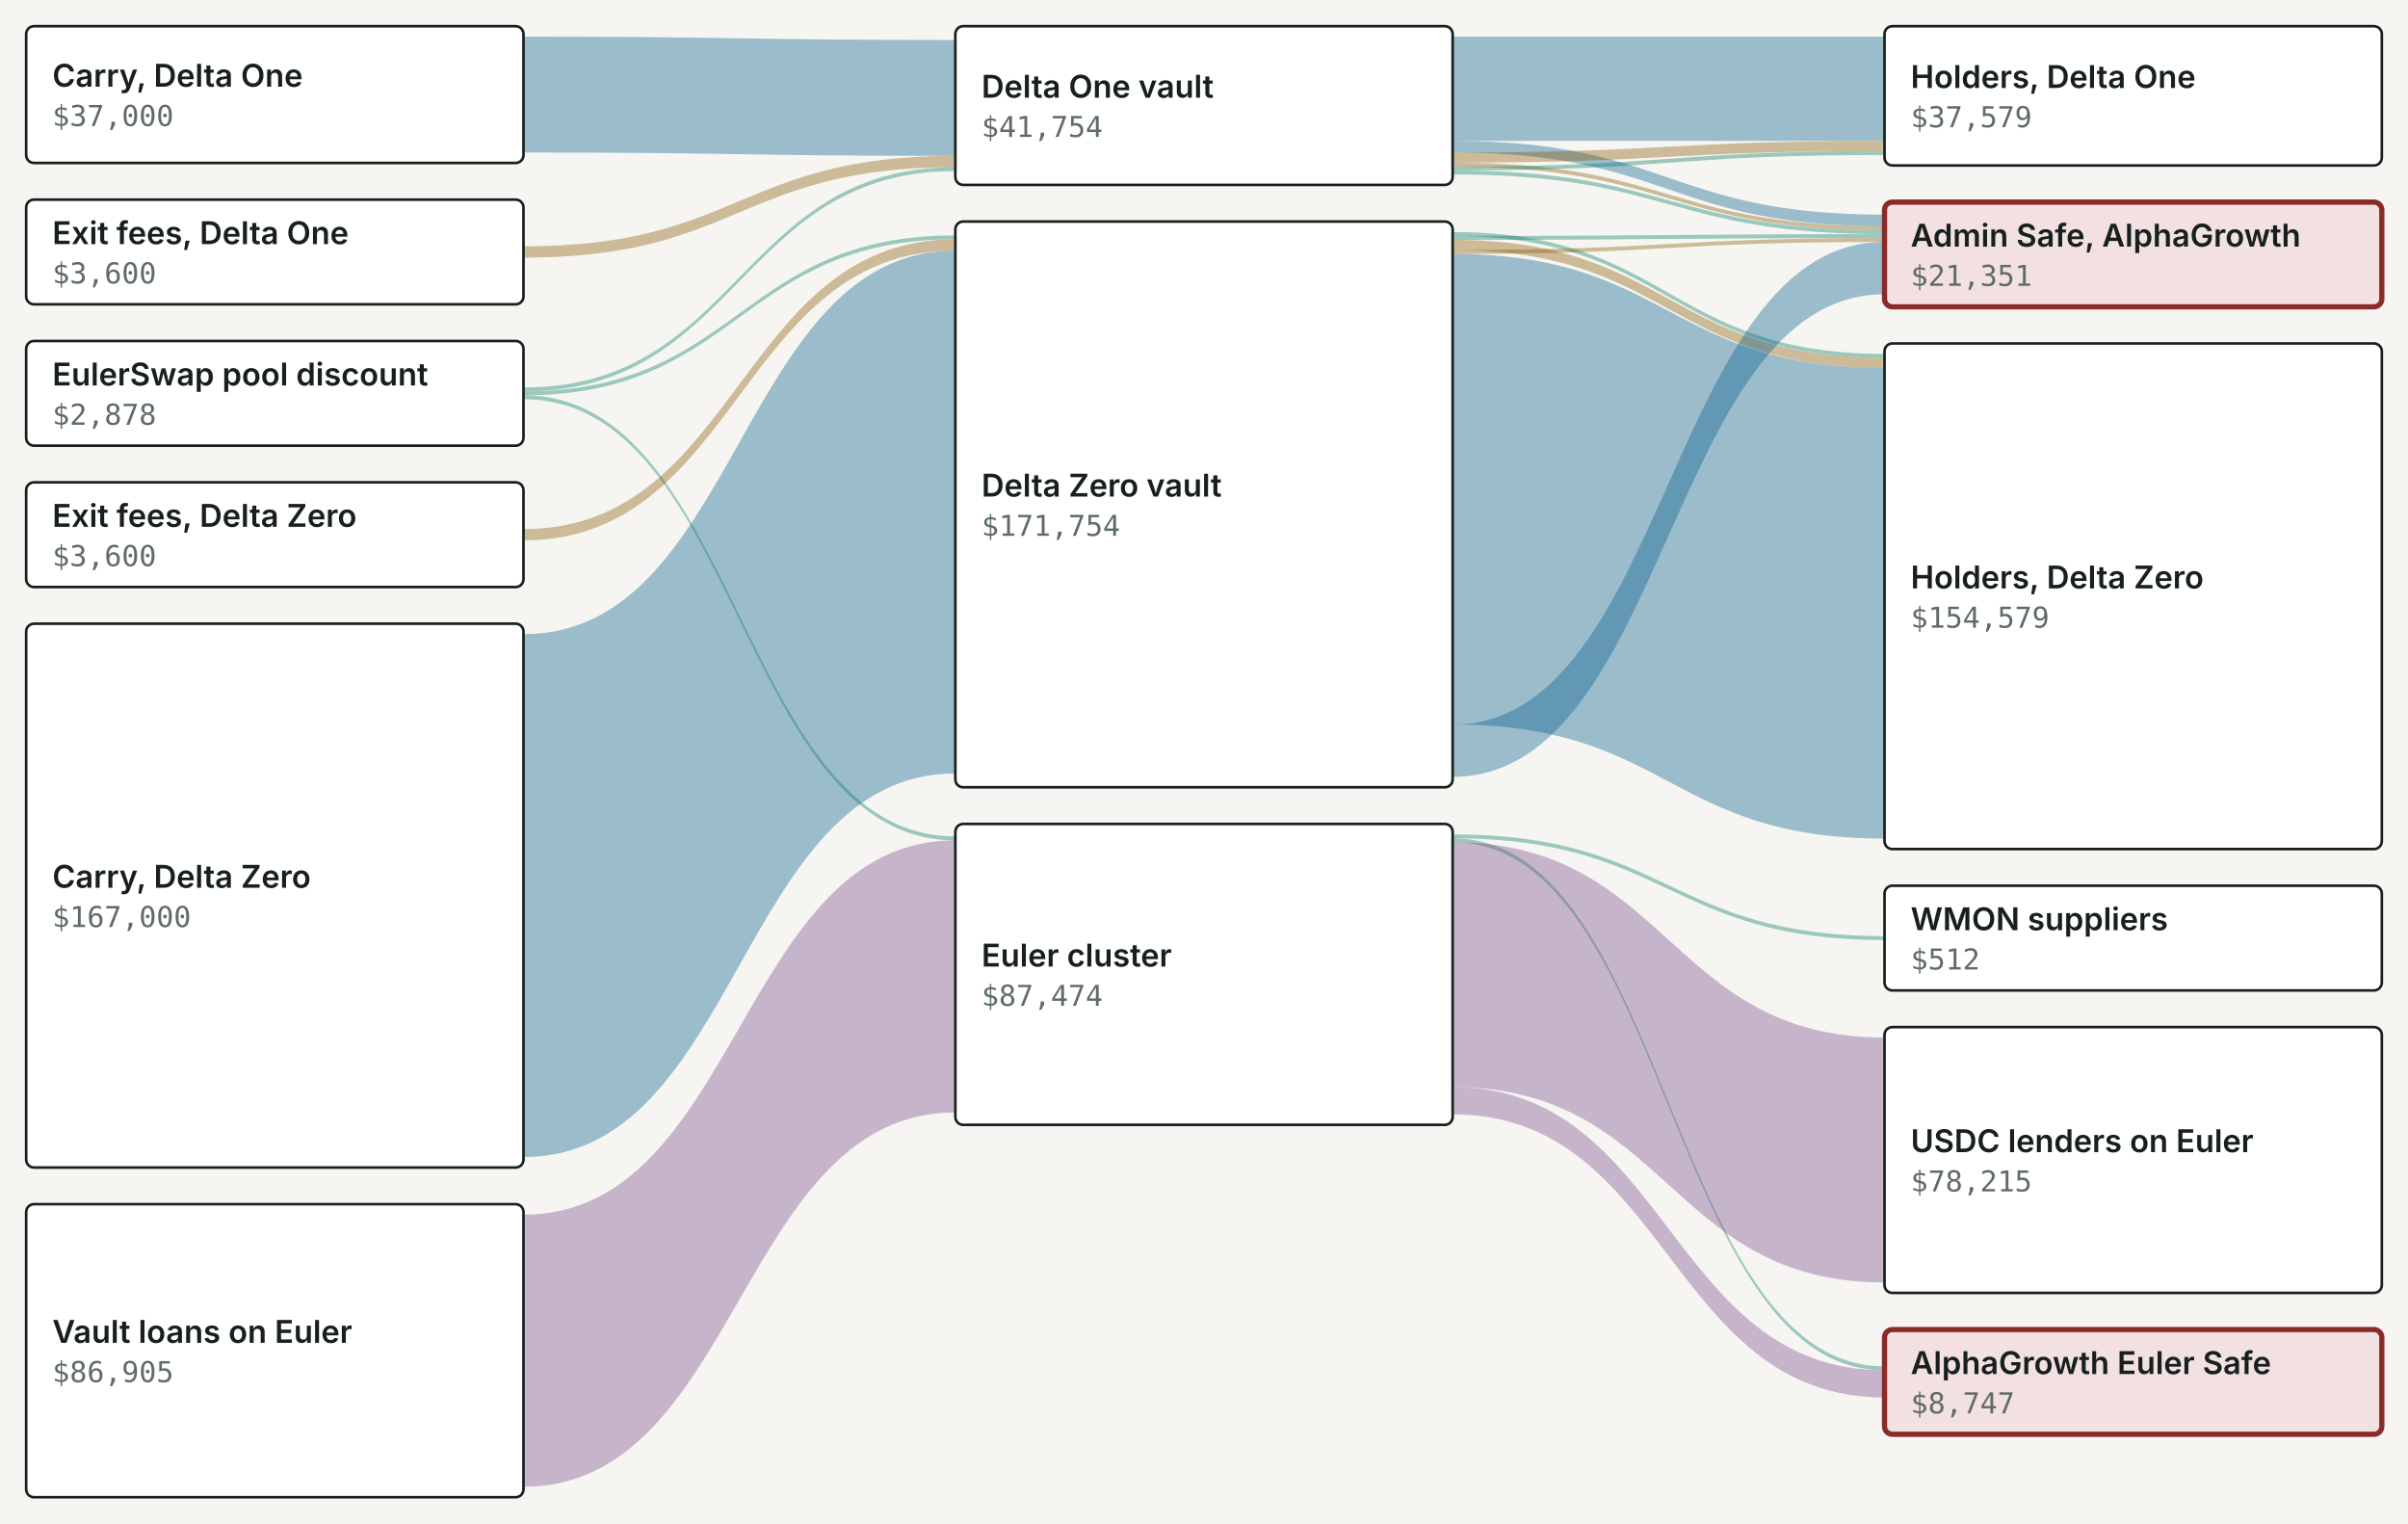
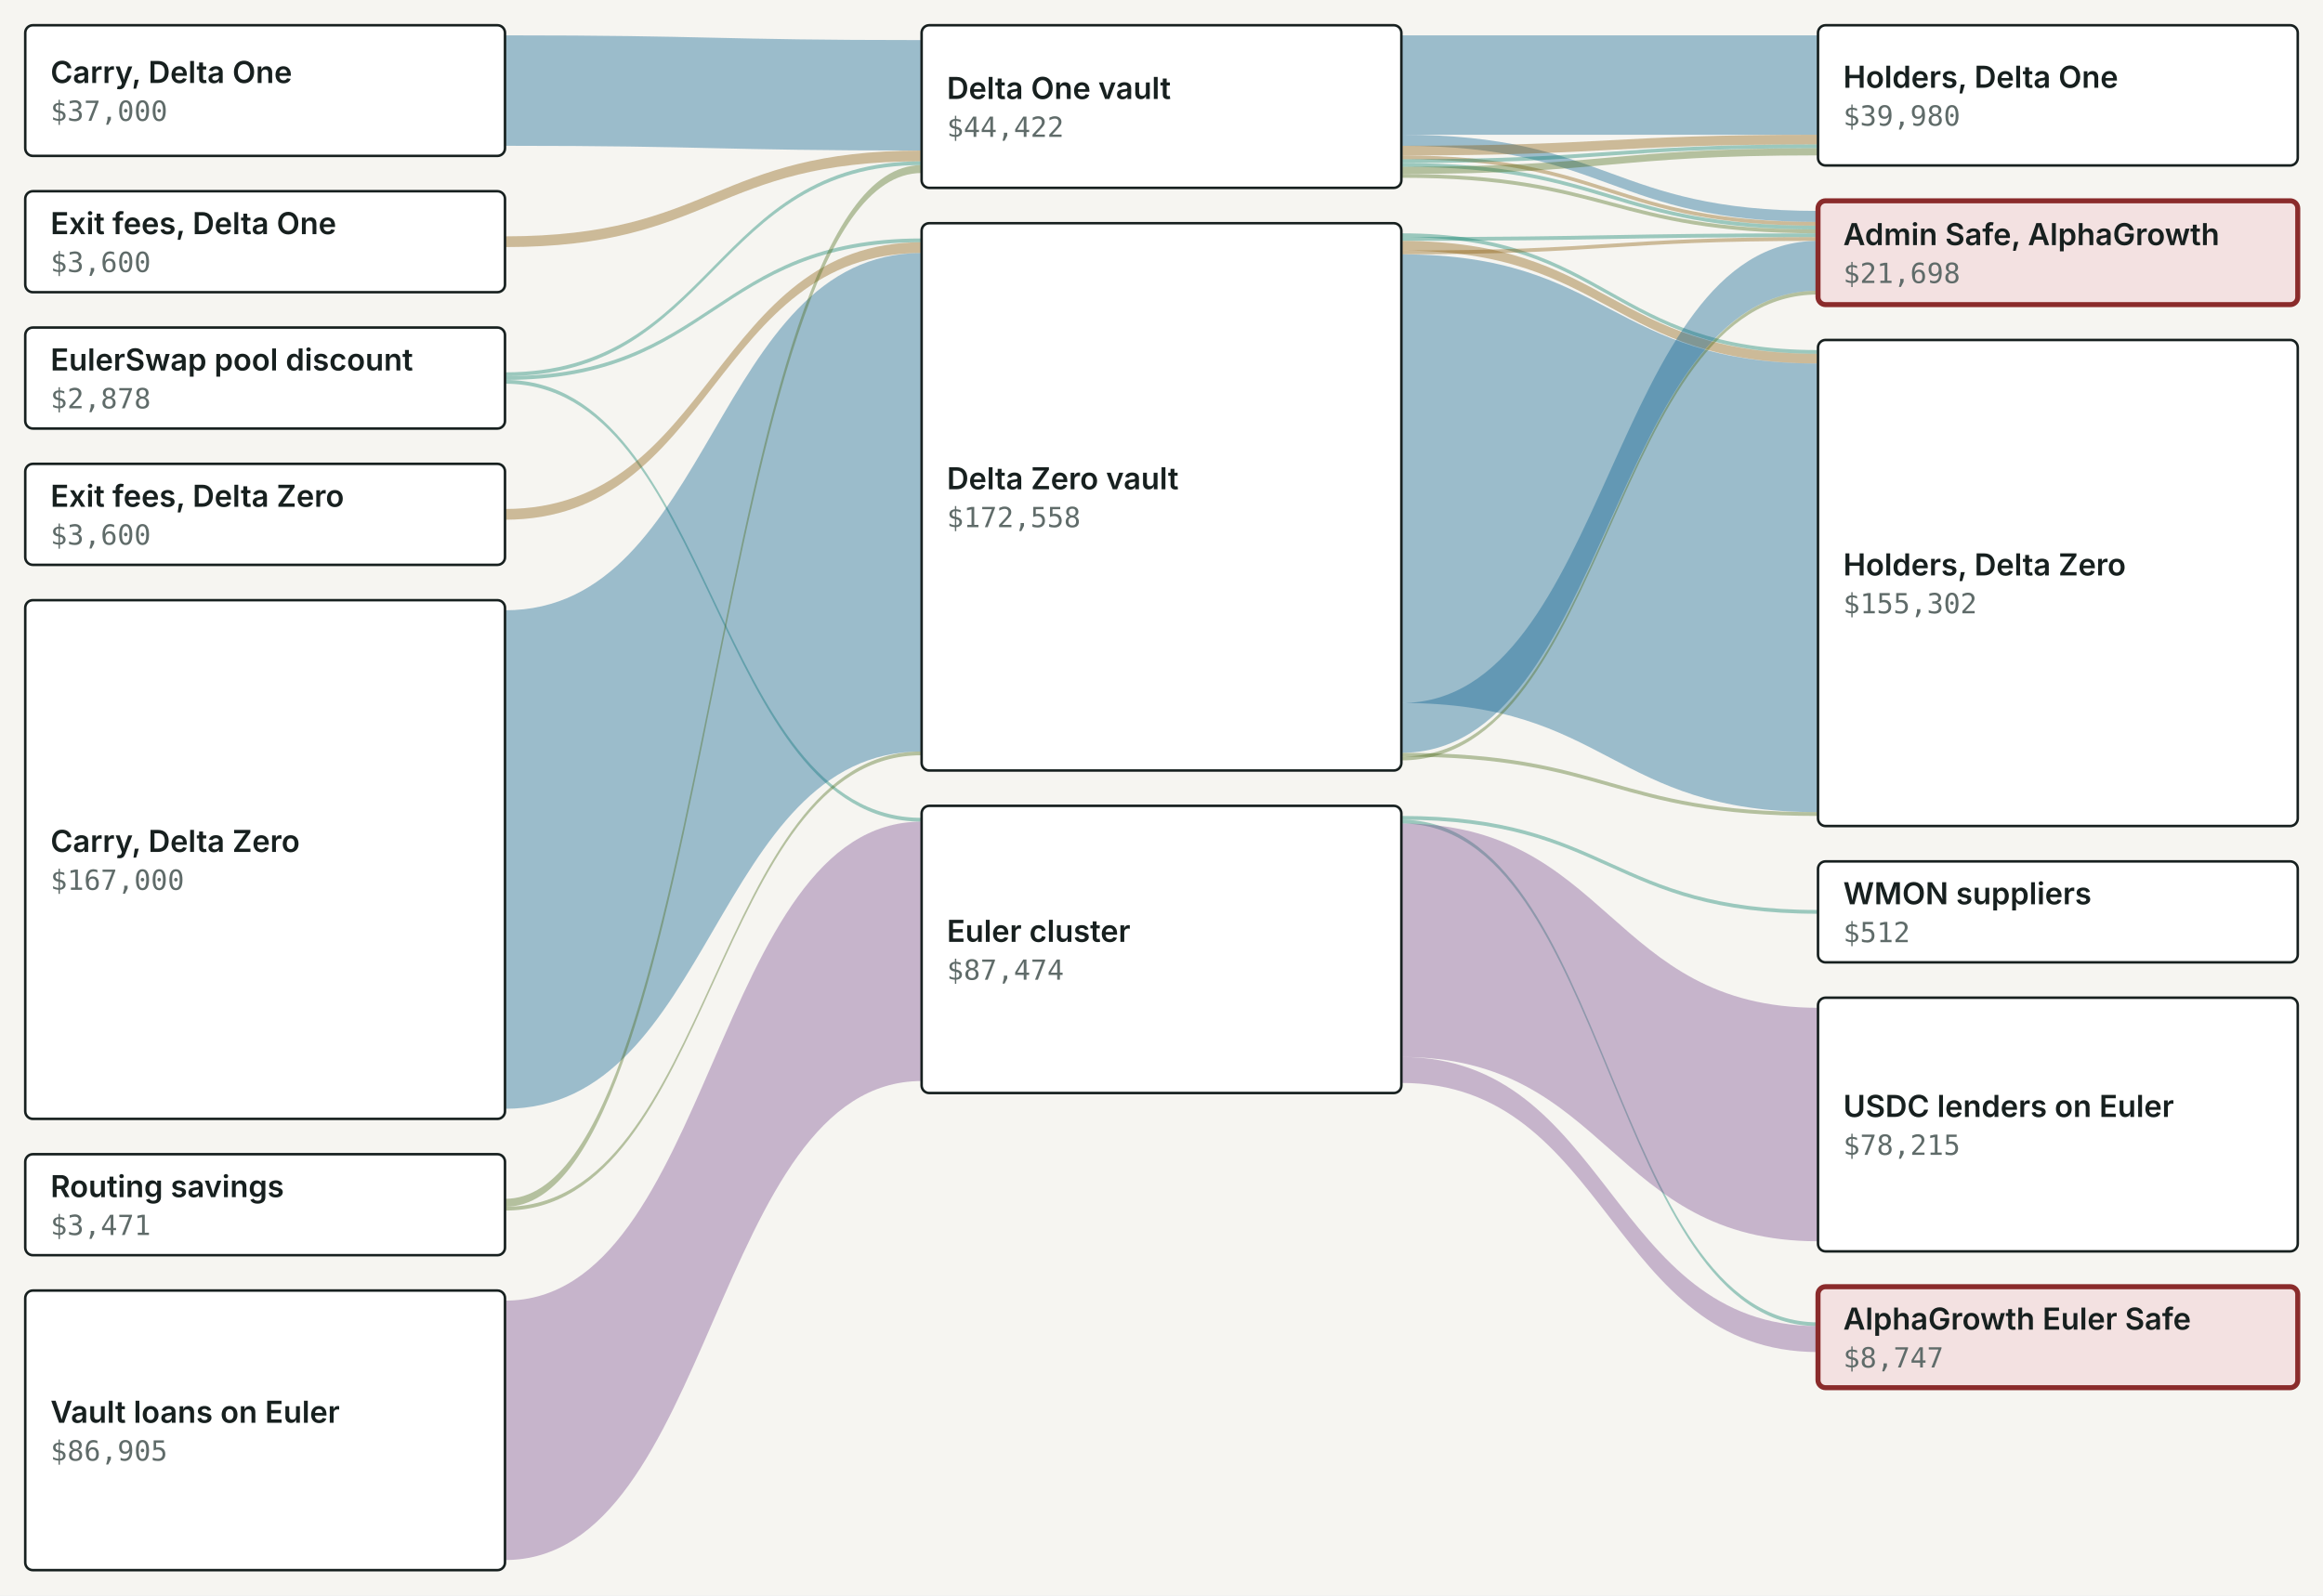
- <svg xmlns="http://www.w3.org/2000/svg" width="920" height="582" role="img" aria-label="Yearly money flows from each source through the vaults and the Euler cluster to holders, the admin Safe, lenders and AlphaGrowth." viewBox="-10 -10 920 582">
+ <svg xmlns="http://www.w3.org/2000/svg" width="920" height="632" role="img" aria-label="Yearly money flows from each source through the vaults and the Euler cluster to holders, the admin Safe, lenders and AlphaGrowth." viewBox="-10 -10 920 632">
  <style>
.node rect{fill:#ffffff;stroke:#17201f;stroke-width:1}
.node.mine rect{fill:#f3e1e1;stroke:#8a2b2b;stroke-width:2}
.node text{fill:#17201f;font-size:12px;font-family:IBM Plex Sans,system-ui,-apple-system,Segoe UI,sans-serif}
.node text.v{fill:#5f6b69;font-family:IBM Plex Mono,Menlo,monospace;font-size:11px}
- .band{fill-opacity:0.38}.b-carry{fill:#0a5f8f}.b-fee{fill:#8a5a0a}.b-pool{fill:#0a7f6a}.b-loan{fill:#7a4a8f}
+ .band{fill-opacity:0.38}.b-carry{fill:#0a5f8f}.b-fee{fill:#8a5a0a}.b-pool{fill:#0a7f6a}.b-loan{fill:#7a4a8f}.b-route{fill:#4a6a1a}
</style>
-   <rect x="-10" y="-10" width="920" height="582" fill="#f6f5f1" />
+   <rect x="-10" y="-10" width="920" height="632" fill="#f6f5f1" />
  <g>
-     <path d="M190,4 C272.5,4 272.5,5.285 355,5.285 L355,49.54 C272.5,49.54 272.5,48.255 190,48.255 Z" class="band b-carry" />
-     <path d="M190,84.102 C272.5,84.102 272.5,49.54 355,49.54 L355,53.846 C272.5,53.846 272.5,88.408 190,88.408 Z" class="band b-fee" />
-     <path d="M190,138.005 C272.5,138.005 272.5,53.846 355,53.846 L355,55.346 C272.5,55.346 272.5,139.505 190,139.505 Z" class="band b-pool" />
-     <path d="M190,139.505 C272.5,139.505 272.5,79.915 355,79.915 L355,81.415 C272.5,81.415 272.5,141.005 190,141.005 Z" class="band b-pool" />
-     <path d="M190,141.005 C272.5,141.005 272.5,309.501 355,309.501 L355,311.001 C272.5,311.001 272.5,142.505 190,142.505 Z" class="band b-pool" />
-     <path d="M190,192.102 C272.5,192.102 272.5,81.415 355,81.415 L355,85.721 C272.5,85.721 272.5,196.408 190,196.408 Z" class="band b-fee" />
-     <path d="M190,232.255 C272.5,232.255 272.5,85.721 355,85.721 L355,285.466 C272.5,285.466 272.5,432.001 190,432.001 Z" class="band b-carry" />
-     <path d="M190,454.001 C272.5,454.001 272.5,311.001 355,311.001 L355,414.947 C272.5,414.947 272.5,557.946 190,557.946 Z" class="band b-loan" />
-     <path d="M545,4 C627.5,4 627.5,4 710,4 L710,43.83 C627.5,43.83 627.5,43.83 545,43.83 Z" class="band b-carry" />
-     <path d="M545,43.83 C627.5,43.83 627.5,72.005 710,72.005 L710,76.43 C627.5,76.43 627.5,48.255 545,48.255 Z" class="band b-carry" />
-     <path d="M545,48.255 C627.5,48.255 627.5,43.83 710,43.83 L710,47.705 C627.5,47.705 627.5,52.13 545,52.13 Z" class="band b-fee" />
-     <path d="M545,52.13 C627.5,52.13 627.5,76.43 710,76.43 L710,77.93 C627.5,77.93 627.5,53.63 545,53.63 Z" class="band b-fee" />
-     <path d="M545,53.63 C627.5,53.63 627.5,47.705 710,47.705 L710,49.205 C627.5,49.205 627.5,55.13 545,55.13 Z" class="band b-pool" />
-     <path d="M545,55.13 C627.5,55.13 627.5,77.93 710,77.93 L710,79.43 C627.5,79.43 627.5,56.63 545,56.63 Z" class="band b-pool" />
-     <path d="M545,78.63 C627.5,78.63 627.5,125.205 710,125.205 L710,126.705 C627.5,126.705 627.5,80.13 545,80.13 Z" class="band b-pool" />
-     <path d="M545,80.13 C627.5,80.13 627.5,79.43 710,79.43 L710,80.93 C627.5,80.93 627.5,81.63 545,81.63 Z" class="band b-pool" />
-     <path d="M545,81.63 C627.5,81.63 627.5,126.705 710,126.705 L710,130.58 C627.5,130.58 627.5,85.506 545,85.506 Z" class="band b-fee" />
-     <path d="M545,85.506 C627.5,85.506 627.5,80.93 710,80.93 L710,82.43 C627.5,82.43 627.5,87.006 545,87.006 Z" class="band b-fee" />
-     <path d="M545,87.006 C627.5,87.006 627.5,130.58 710,130.58 L710,310.351 C627.5,310.351 627.5,266.777 545,266.777 Z" class="band b-carry" />
-     <path d="M545,266.777 C627.5,266.777 627.5,82.43 710,82.43 L710,102.405 C627.5,102.405 627.5,286.751 545,286.751 Z" class="band b-carry" />
-     <path d="M545,308.751 C627.5,308.751 627.5,347.601 710,347.601 L710,349.101 C627.5,349.101 627.5,310.251 545,310.251 Z" class="band b-pool" />
-     <path d="M545,310.251 C627.5,310.251 627.5,511.955 710,511.955 L710,513.455 C627.5,513.455 627.5,311.751 545,311.751 Z" class="band b-pool" />
-     <path d="M545,311.751 C627.5,311.751 627.5,386.351 710,386.351 L710,479.902 C627.5,479.902 627.5,405.302 545,405.302 Z" class="band b-loan" />
-     <path d="M545,405.302 C627.5,405.302 627.5,513.455 710,513.455 L710,523.85 C627.5,523.85 627.5,415.697 545,415.697 Z" class="band b-loan" />
+     <path d="M190,4 C272.5,4 272.5,5.879 355,5.879 L355,49.63 C272.5,49.63 272.5,47.751 190,47.751 Z" class="band b-carry" />
+     <path d="M190,83.622 C272.5,83.622 272.5,49.63 355,49.63 L355,53.887 C272.5,53.887 272.5,87.879 190,87.879 Z" class="band b-fee" />
+     <path d="M190,137.501 C272.5,137.501 272.5,53.887 355,53.887 L355,55.387 C272.5,55.387 272.5,139.001 190,139.001 Z" class="band b-pool" />
+     <path d="M190,139.001 C272.5,139.001 272.5,84.457 355,84.457 L355,85.957 C272.5,85.957 272.5,140.501 190,140.501 Z" class="band b-pool" />
+     <path d="M190,140.501 C272.5,140.501 272.5,313.97 355,313.97 L355,315.47 C272.5,315.47 272.5,142.001 190,142.001 Z" class="band b-pool" />
+     <path d="M190,191.622 C272.5,191.622 272.5,85.957 355,85.957 L355,90.214 C272.5,90.214 272.5,195.879 190,195.879 Z" class="band b-fee" />
+     <path d="M190,231.751 C272.5,231.751 272.5,90.214 355,90.214 L355,287.683 C272.5,287.683 272.5,429.219 190,429.219 Z" class="band b-carry" />
+     <path d="M190,464.892 C272.5,464.892 272.5,55.387 355,55.387 L355,58.541 C272.5,58.541 272.5,468.046 190,468.046 Z" class="band b-route" />
+     <path d="M190,468.046 C272.5,468.046 272.5,287.683 355,287.683 L355,289.183 C272.5,289.183 272.5,469.546 190,469.546 Z" class="band b-route" />
+     <path d="M190,505.219 C272.5,505.219 272.5,315.47 355,315.47 L355,418.231 C272.5,418.231 272.5,607.98 190,607.98 Z" class="band b-loan" />
+     <path d="M545,4 C627.5,4 627.5,4 710,4 L710,43.375 C627.5,43.375 627.5,43.375 545,43.375 Z" class="band b-carry" />
+     <path d="M545,43.375 C627.5,43.375 627.5,73.545 710,73.545 L710,77.92 C627.5,77.92 627.5,47.751 545,47.751 Z" class="band b-carry" />
+     <path d="M545,47.751 C627.5,47.751 627.5,43.375 710,43.375 L710,47.207 C627.5,47.207 627.5,51.582 545,51.582 Z" class="band b-fee" />
+     <path d="M545,51.582 C627.5,51.582 627.5,77.92 710,77.92 L710,79.42 C627.5,79.42 627.5,53.082 545,53.082 Z" class="band b-fee" />
+     <path d="M545,53.082 C627.5,53.082 627.5,47.207 710,47.207 L710,48.707 C627.5,48.707 627.5,54.582 545,54.582 Z" class="band b-pool" />
+     <path d="M545,54.582 C627.5,54.582 627.5,79.42 710,79.42 L710,80.92 C627.5,80.92 627.5,56.082 545,56.082 Z" class="band b-pool" />
+     <path d="M545,56.082 C627.5,56.082 627.5,48.707 710,48.707 L710,51.545 C627.5,51.545 627.5,58.92 545,58.92 Z" class="band b-route" />
+     <path d="M545,58.92 C627.5,58.92 627.5,80.92 710,80.92 L710,82.42 C627.5,82.42 627.5,60.42 545,60.42 Z" class="band b-route" />
+     <path d="M545,82.42 C627.5,82.42 627.5,128.667 710,128.667 L710,130.167 C627.5,130.167 627.5,83.92 545,83.92 Z" class="band b-pool" />
+     <path d="M545,83.92 C627.5,83.92 627.5,82.42 710,82.42 L710,83.92 C627.5,83.92 627.5,85.42 545,85.42 Z" class="band b-pool" />
+     <path d="M545,85.42 C627.5,85.42 627.5,130.167 710,130.167 L710,133.998 C627.5,133.998 627.5,89.251 545,89.251 Z" class="band b-fee" />
+     <path d="M545,89.251 C627.5,89.251 627.5,83.92 710,83.92 L710,85.42 C627.5,85.42 627.5,90.751 545,90.751 Z" class="band b-fee" />
+     <path d="M545,90.751 C627.5,90.751 627.5,133.998 710,133.998 L710,311.72 C627.5,311.72 627.5,268.473 545,268.473 Z" class="band b-carry" />
+     <path d="M545,268.473 C627.5,268.473 627.5,85.42 710,85.42 L710,105.167 C627.5,105.167 627.5,288.22 545,288.22 Z" class="band b-carry" />
+     <path d="M545,288.22 C627.5,288.22 627.5,311.72 710,311.72 L710,313.22 C627.5,313.22 627.5,289.72 545,289.72 Z" class="band b-route" />
+     <path d="M545,289.72 C627.5,289.72 627.5,105.167 710,105.167 L710,106.667 C627.5,106.667 627.5,291.22 545,291.22 Z" class="band b-route" />
+     <path d="M545,313.22 C627.5,313.22 627.5,350.47 710,350.47 L710,351.97 C627.5,351.97 627.5,314.72 545,314.72 Z" class="band b-pool" />
+     <path d="M545,314.72 C627.5,314.72 627.5,513.817 710,513.817 L710,515.317 C627.5,515.317 627.5,316.22 545,316.22 Z" class="band b-pool" />
+     <path d="M545,316.22 C627.5,316.22 627.5,389.22 710,389.22 L710,481.705 C627.5,481.705 627.5,408.705 545,408.705 Z" class="band b-loan" />
+     <path d="M545,408.705 C627.5,408.705 627.5,515.317 710,515.317 L710,525.593 C627.5,525.593 627.5,418.981 545,418.981 Z" class="band b-loan" />
  </g>
  <g class="node">
-     <rect x="0" y="0" width="190" height="52.255" rx="3" />
-     <text x="10" y="23.128" font-weight="600">Carry, Delta One</text>
-     <text class="v" x="10" y="38.128">$37,000</text>
+     <rect x="0" y="0" width="190" height="51.751" rx="3" />
+     <text x="10" y="22.875" font-weight="600">Carry, Delta One</text>
+     <text class="v" x="10" y="37.875">$37,000</text>
  </g>
  <g class="node">
-     <rect x="0" y="66.255" width="190" height="40" rx="3" />
-     <text x="10" y="83.255" font-weight="600">Exit fees, Delta One</text>
-     <text class="v" x="10" y="98.255">$3,600</text>
+     <rect x="0" y="65.751" width="190" height="40" rx="3" />
+     <text x="10" y="82.751" font-weight="600">Exit fees, Delta One</text>
+     <text class="v" x="10" y="97.751">$3,600</text>
  </g>
  <g class="node">
-     <rect x="0" y="120.255" width="190" height="40" rx="3" />
-     <text x="10" y="137.255" font-weight="600">EulerSwap pool discount</text>
-     <text class="v" x="10" y="152.255">$2,878</text>
+     <rect x="0" y="119.751" width="190" height="40" rx="3" />
+     <text x="10" y="136.751" font-weight="600">EulerSwap pool discount</text>
+     <text class="v" x="10" y="151.751">$2,878</text>
  </g>
  <g class="node">
-     <rect x="0" y="174.255" width="190" height="40" rx="3" />
-     <text x="10" y="191.255" font-weight="600">Exit fees, Delta Zero</text>
-     <text class="v" x="10" y="206.255">$3,600</text>
+     <rect x="0" y="173.751" width="190" height="40" rx="3" />
+     <text x="10" y="190.751" font-weight="600">Exit fees, Delta Zero</text>
+     <text class="v" x="10" y="205.751">$3,600</text>
  </g>
  <g class="node">
-     <rect x="0" y="228.255" width="190" height="207.746" rx="3" />
-     <text x="10" y="329.128" font-weight="600">Carry, Delta Zero</text>
-     <text class="v" x="10" y="344.128">$167,000</text>
+     <rect x="0" y="227.751" width="190" height="205.469" rx="3" />
+     <text x="10" y="327.485" font-weight="600">Carry, Delta Zero</text>
+     <text class="v" x="10" y="342.485">$167,000</text>
  </g>
  <g class="node">
-     <rect x="0" y="450.001" width="190" height="111.946" rx="3" />
-     <text x="10" y="502.973" font-weight="600">Vault loans on Euler</text>
-     <text class="v" x="10" y="517.973">$86,905</text>
+     <rect x="0" y="447.219" width="190" height="40" rx="3" />
+     <text x="10" y="464.219" font-weight="600">Routing savings</text>
+     <text class="v" x="10" y="479.219">$3,471</text>
  </g>
  <g class="node">
-     <rect x="355" y="0" width="190" height="60.63" rx="3" />
-     <text x="365" y="27.315" font-weight="600">Delta One vault</text>
-     <text class="v" x="365" y="42.315">$41,754</text>
+     <rect x="0" y="501.219" width="190" height="110.761" rx="3" />
+     <text x="10" y="553.599" font-weight="600">Vault loans on Euler</text>
+     <text class="v" x="10" y="568.599">$86,905</text>
  </g>
  <g class="node">
-     <rect x="355" y="74.63" width="190" height="216.121" rx="3" />
-     <text x="365" y="179.691" font-weight="600">Delta Zero vault</text>
-     <text class="v" x="365" y="194.691">$171,754</text>
+     <rect x="355" y="0" width="190" height="64.42" rx="3" />
+     <text x="365" y="29.21" font-weight="600">Delta One vault</text>
+     <text class="v" x="365" y="44.21">$44,422</text>
  </g>
  <g class="node">
-     <rect x="355" y="304.751" width="190" height="114.946" rx="3" />
-     <text x="365" y="359.224" font-weight="600">Euler cluster</text>
-     <text class="v" x="365" y="374.224">$87,474</text>
+     <rect x="355" y="78.42" width="190" height="216.8" rx="3" />
+     <text x="365" y="183.82" font-weight="600">Delta Zero vault</text>
+     <text class="v" x="365" y="198.82">$172,558</text>
  </g>
  <g class="node">
-     <rect x="710" y="0" width="190" height="53.205" rx="3" />
-     <text x="720" y="23.602" font-weight="600">Holders, Delta One</text>
-     <text class="v" x="720" y="38.602">$37,579</text>
+     <rect x="355" y="309.22" width="190" height="113.761" rx="3" />
+     <text x="365" y="363.1" font-weight="600">Euler cluster</text>
+     <text class="v" x="365" y="378.1">$87,474</text>
+   </g>
+   <g class="node">
+     <rect x="710" y="0" width="190" height="55.545" rx="3" />
+     <text x="720" y="24.773" font-weight="600">Holders, Delta One</text>
+     <text class="v" x="720" y="39.773">$39,980</text>
  </g>
  <g class="node mine">
-     <rect x="710" y="67.205" width="190" height="40" rx="3" />
-     <text x="720" y="84.205" font-weight="600">Admin Safe, AlphaGrowth</text>
-     <text class="v" x="720" y="99.205">$21,351</text>
+     <rect x="710" y="69.545" width="190" height="41.122" rx="3" />
+     <text x="720" y="87.106" font-weight="600">Admin Safe, AlphaGrowth</text>
+     <text class="v" x="720" y="102.106">$21,698</text>
  </g>
  <g class="node">
-     <rect x="710" y="121.205" width="190" height="193.146" rx="3" />
-     <text x="720" y="214.778" font-weight="600">Holders, Delta Zero</text>
-     <text class="v" x="720" y="229.778">$154,579</text>
+     <rect x="710" y="124.667" width="190" height="192.553" rx="3" />
+     <text x="720" y="217.944" font-weight="600">Holders, Delta Zero</text>
+     <text class="v" x="720" y="232.944">$155,302</text>
  </g>
  <g class="node">
-     <rect x="710" y="328.351" width="190" height="40" rx="3" />
-     <text x="720" y="345.351" font-weight="600">WMON suppliers</text>
-     <text class="v" x="720" y="360.351">$512</text>
+     <rect x="710" y="331.22" width="190" height="40" rx="3" />
+     <text x="720" y="348.22" font-weight="600">WMON suppliers</text>
+     <text class="v" x="720" y="363.22">$512</text>
  </g>
  <g class="node">
-     <rect x="710" y="382.351" width="190" height="101.551" rx="3" />
-     <text x="720" y="430.127" font-weight="600">USDC lenders on Euler</text>
-     <text class="v" x="720" y="445.127">$78,215</text>
+     <rect x="710" y="385.22" width="190" height="100.485" rx="3" />
+     <text x="720" y="432.462" font-weight="600">USDC lenders on Euler</text>
+     <text class="v" x="720" y="447.462">$78,215</text>
  </g>
  <g class="node mine">
-     <rect x="710" y="497.902" width="190" height="40" rx="3" />
-     <text x="720" y="514.902" font-weight="600">AlphaGrowth Euler Safe</text>
-     <text class="v" x="720" y="529.902">$8,747</text>
+     <rect x="710" y="499.705" width="190" height="40" rx="3" />
+     <text x="720" y="516.705" font-weight="600">AlphaGrowth Euler Safe</text>
+     <text class="v" x="720" y="531.705">$8,747</text>
  </g>
</svg>
